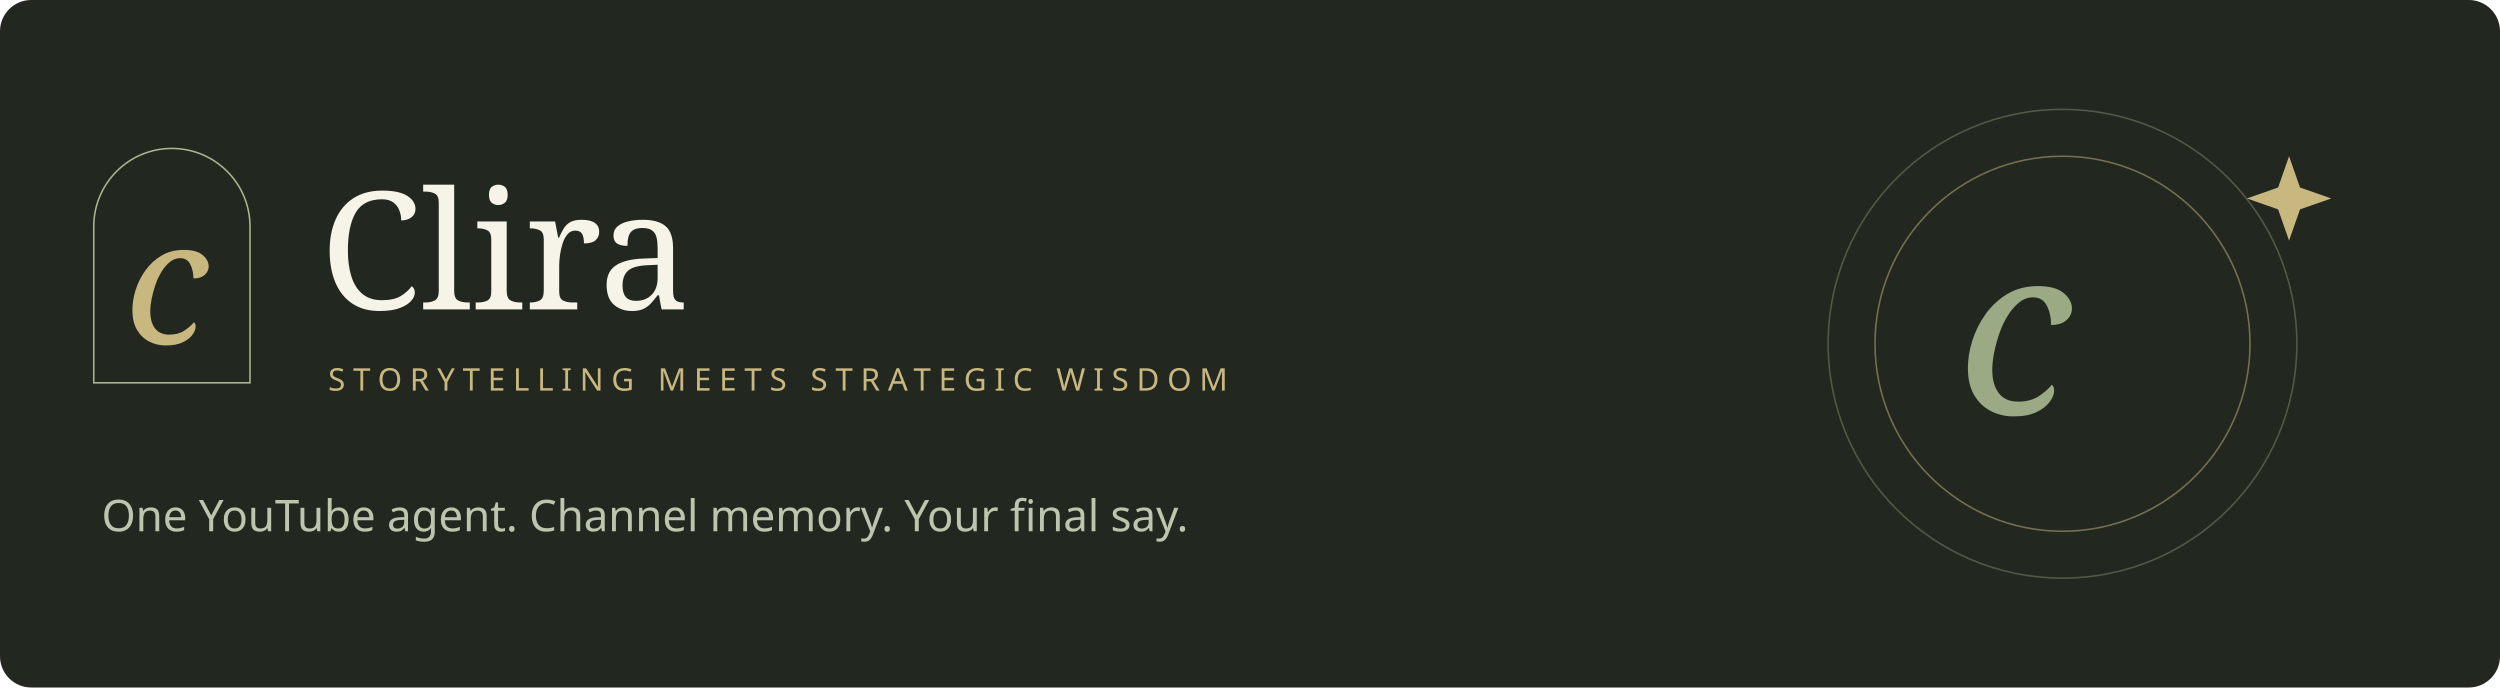
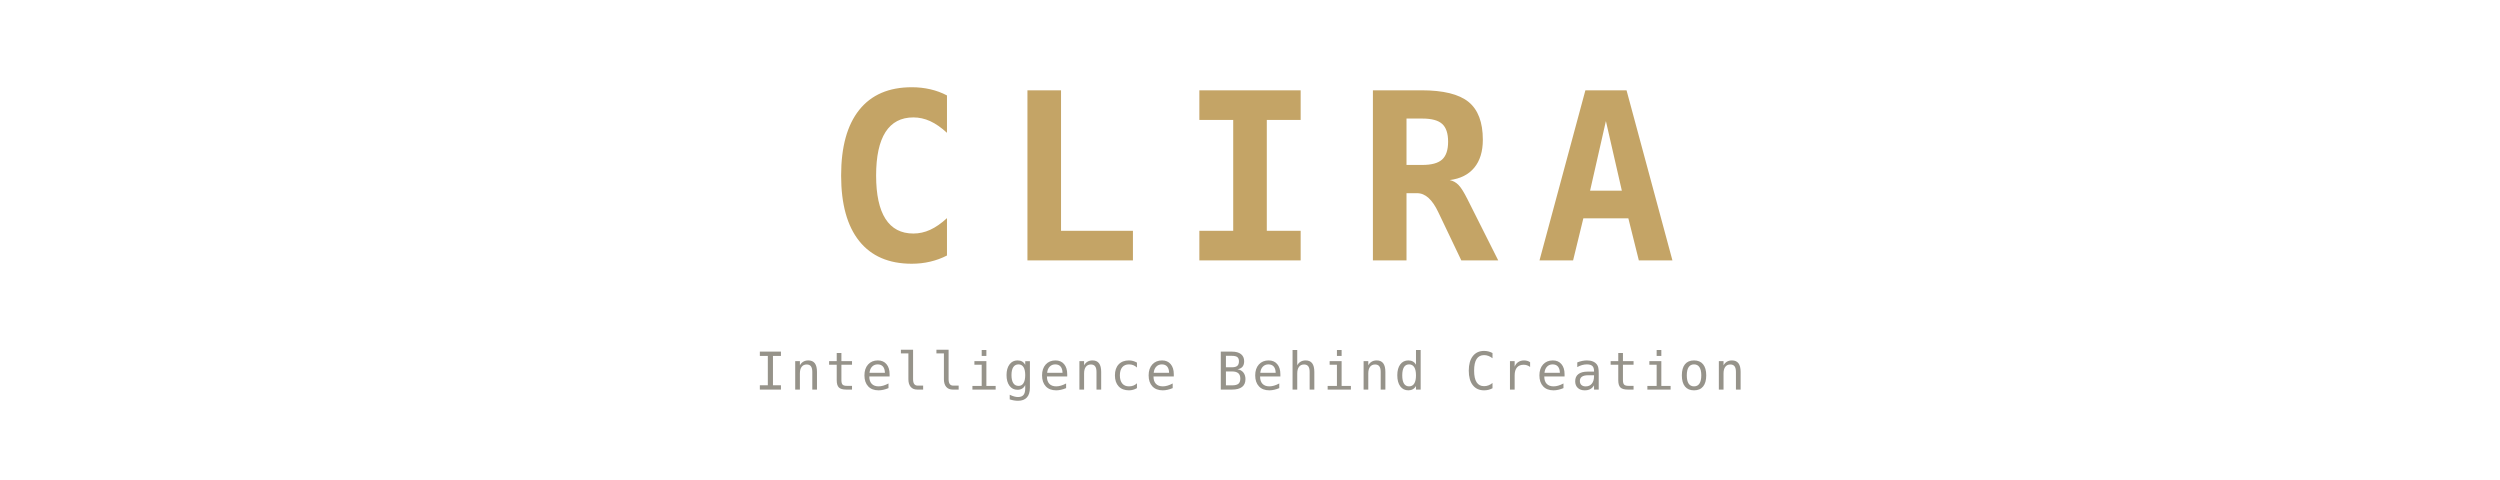
- <svg xmlns="http://www.w3.org/2000/svg" width="1600" height="440" viewBox="0 0 1600 440">
-   <rect width="1600" height="440" rx="20" fill="#222820" />
-   <g fill="none" stroke="#aab58e">
-     <circle cx="1320" cy="220" r="150" opacity=".35" />
-     <circle cx="1320" cy="220" r="120" stroke="#c9b780" opacity=".5" />
-     <path d="M110 95h0a50 50 0 0 1 50 50v100H60V145a50 50 0 0 1 50-50z" />
-   </g>
-   <g fill="#c9b780">
-     <text x="80" y="220" font-family="Georgia,serif" font-style="italic" font-size="110">c</text>
-     <path d="m1465 100 7 20 20 7-20 7-7 20-7-20-20-7 20-7z" />
-   </g>
-   <text x="205" y="198" fill="#f6f4e8" font-family="Georgia,serif" font-size="105">Clira</text>
-   <text x="210" y="250" fill="#c9b780" font-family="sans-serif" font-size="20" letter-spacing="5">STORYTELLING MEETS STRATEGIC WISDOM</text>
-   <text x="65" y="340" fill="#bcc5ad" font-family="sans-serif" font-size="28">One YouTube agent. Channel memory. Your final say.</text>
-   <text x="1253" y="265" fill="#9ba985" font-family="Georgia,serif" font-size="150" font-style="italic">c</text>
+ <svg xmlns="http://www.w3.org/2000/svg" width="1200" height="230" viewBox="0 0 1200 230" role="img" aria-labelledby="title desc">
+   <text x="600" y="125" text-anchor="middle" fill="#c4a466" font-family="ui-monospace,monospace" font-size="112" font-weight="700" letter-spacing="18">CLIRA</text>
+   <text x="600" y="187" text-anchor="middle" fill="#96938a" font-family="ui-monospace,monospace" font-size="25" letter-spacing="2">Intelligence Behind Creation</text>
</svg>
